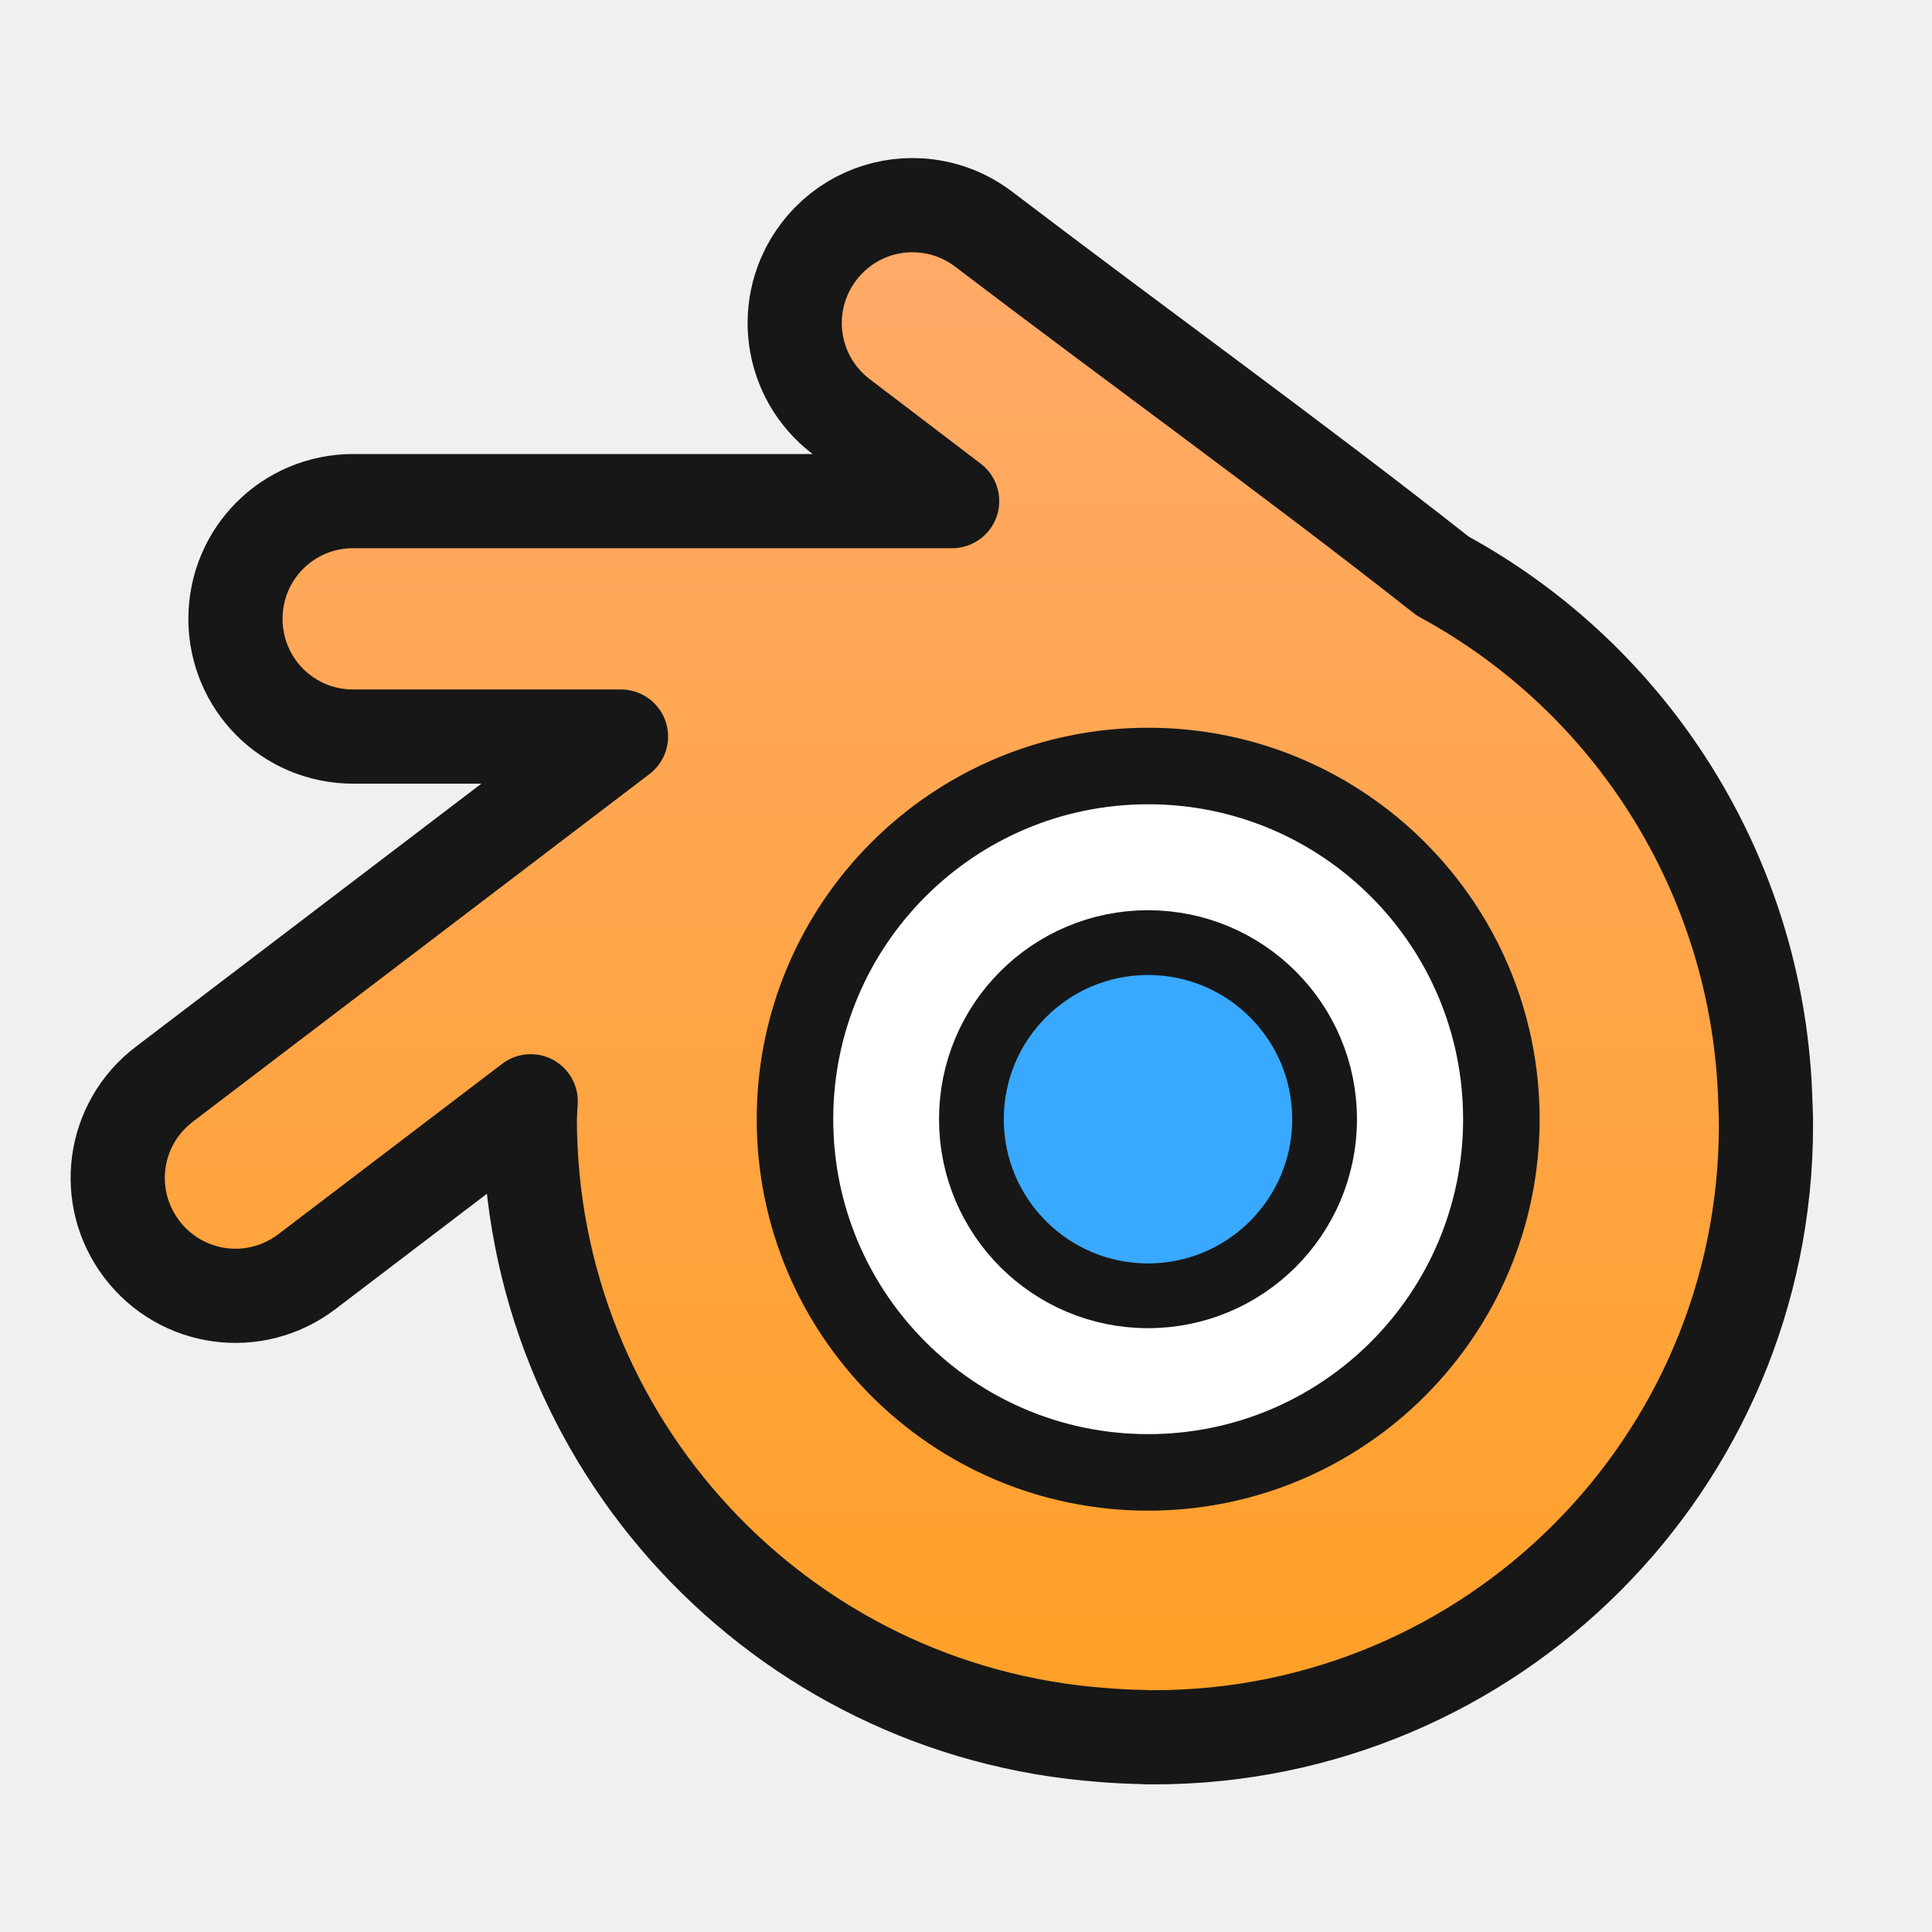
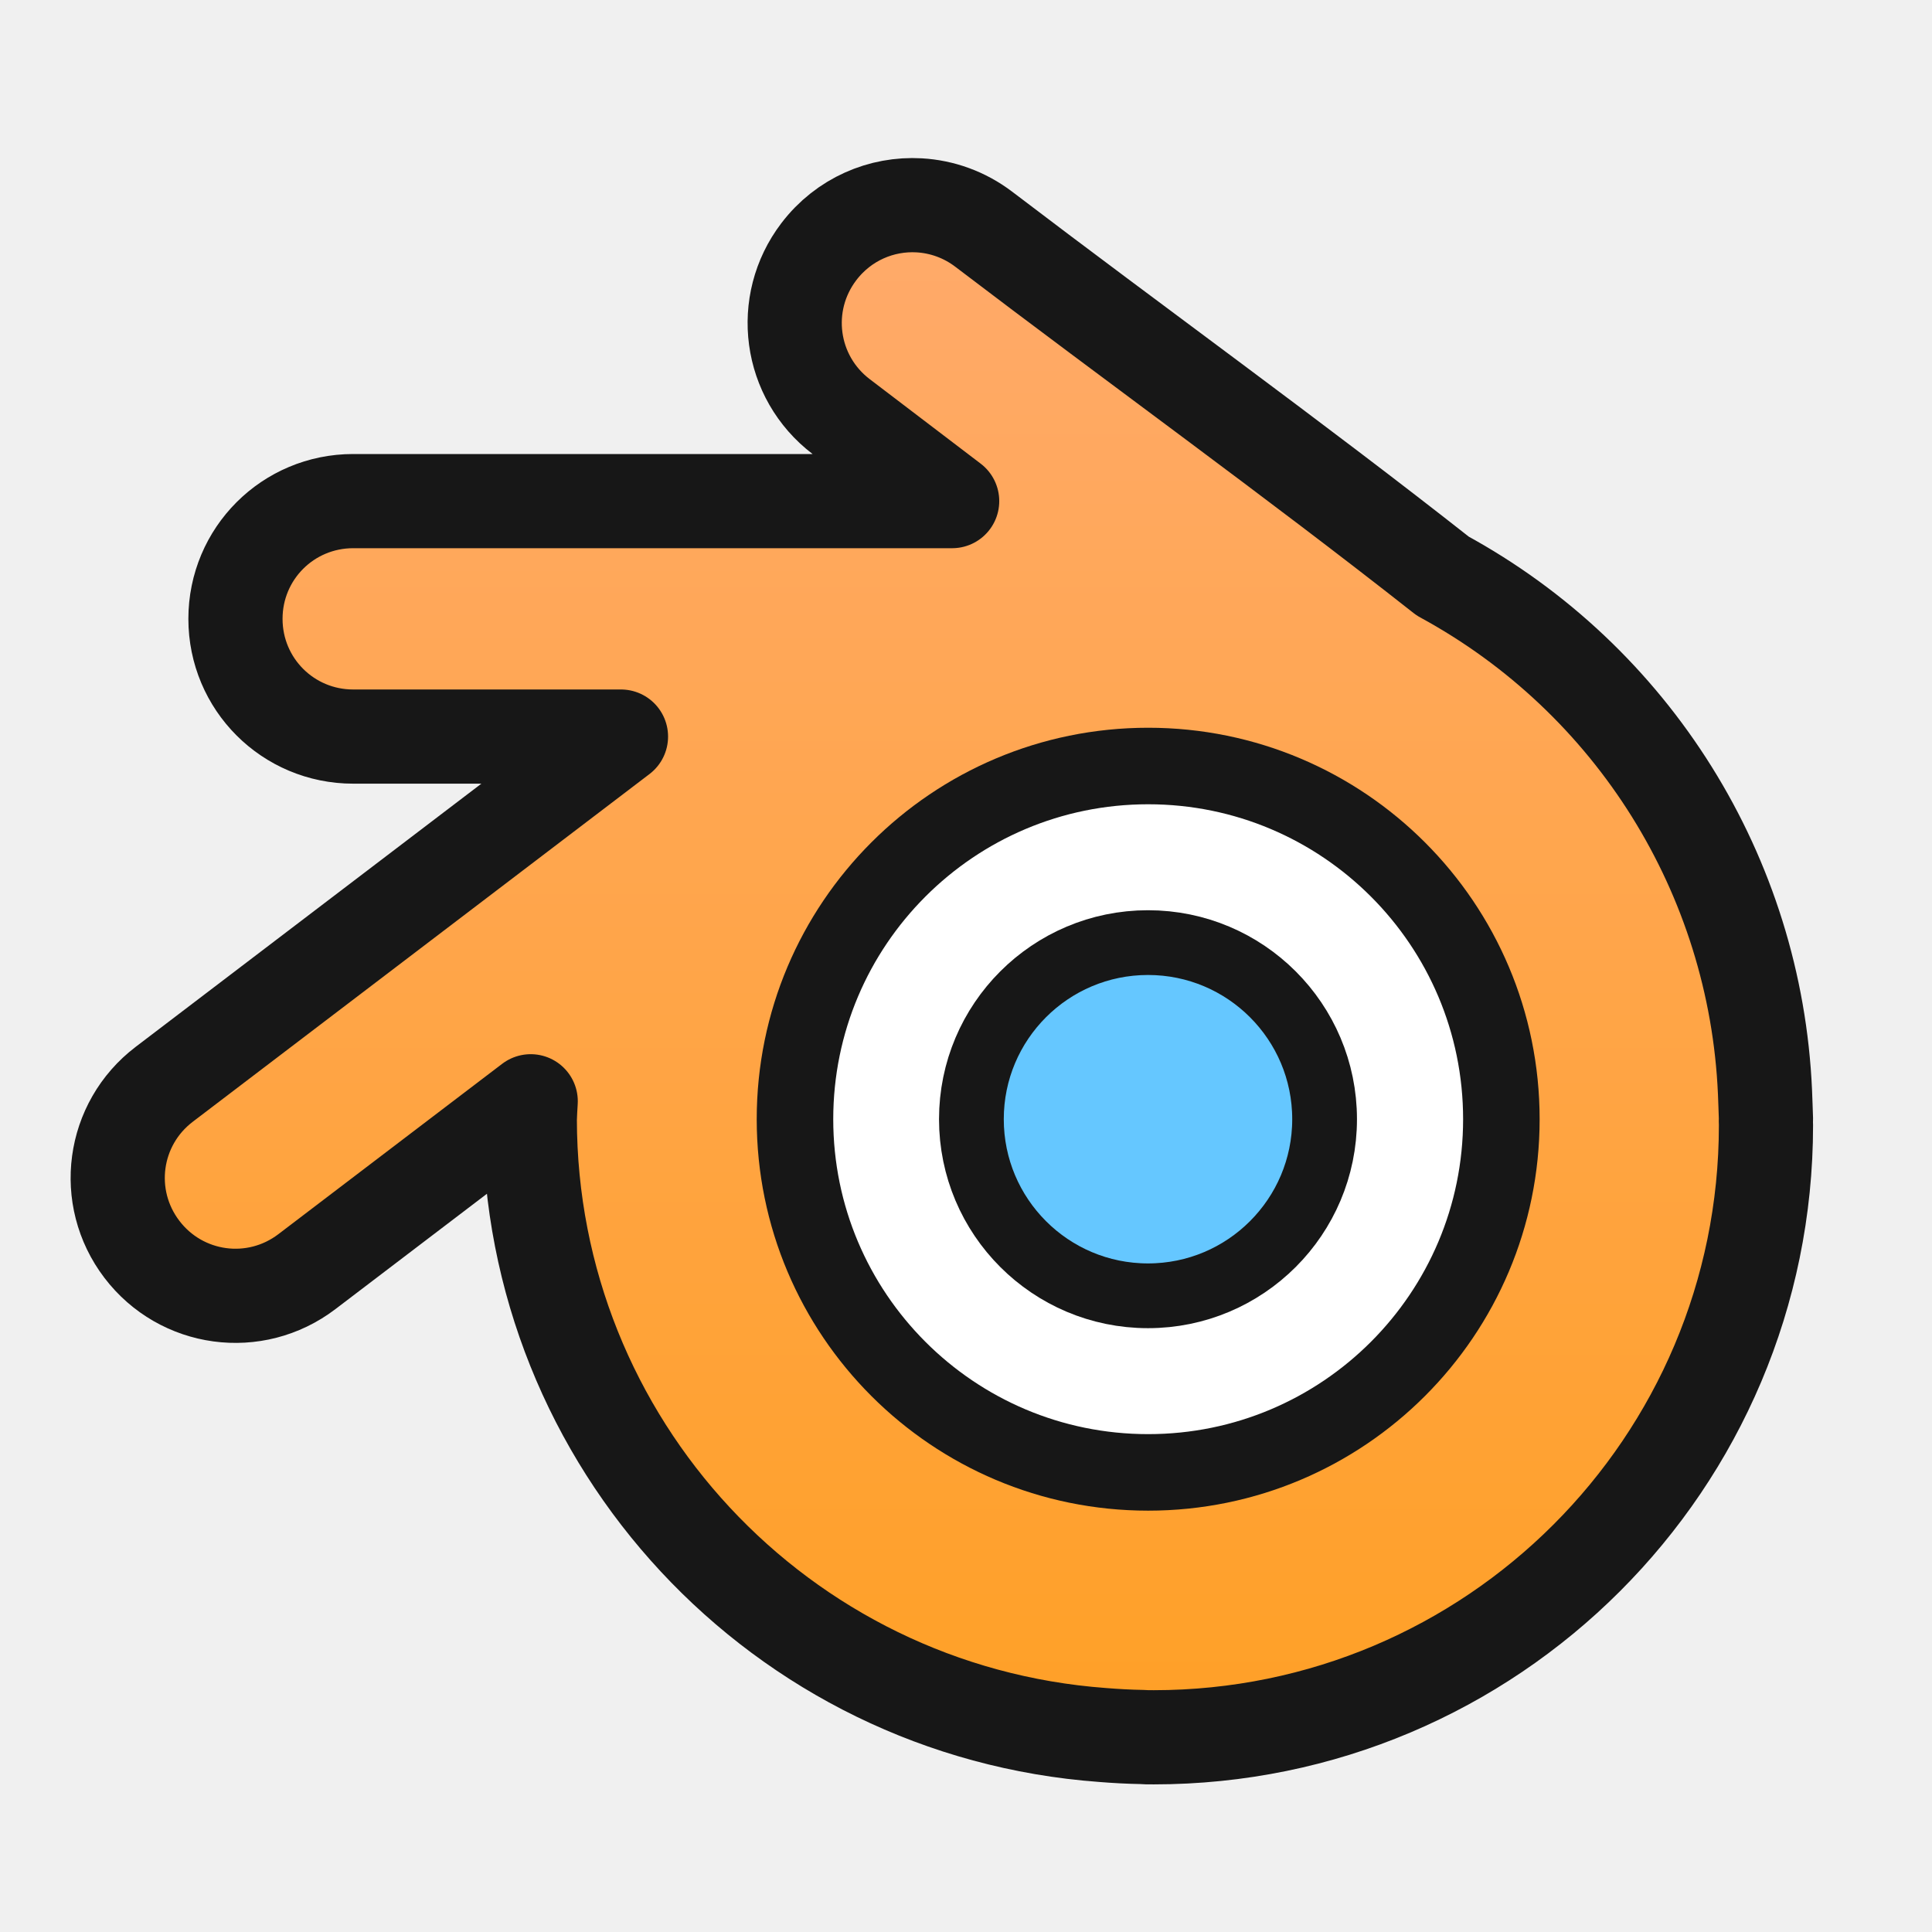
<svg xmlns="http://www.w3.org/2000/svg" viewBox="0 0 256 256" width="256" height="256">
  <defs>
    <linearGradient id="bl_orange" x1="0%" y1="0%" x2="0%" y2="100%">
      <stop offset="0%" stop-color="#FFAA6B" />
      <stop offset="100%" stop-color="#FFA026" />
    </linearGradient>
  </defs>
  <g transform="translate(0, 4) scale(3.9)">
    <path d="m31.232 5.951c-1.28-0.074-2.57 0.47-3.41 1.572-1.343 1.763-1.005 4.263 0.758 5.606l3.77 2.871h-20.35c-2.216 0-4 1.784-4 4s1.784 4 4 4h9.098l-15.518 11.814c-1.763 1.343-2.102 3.843-0.76 5.606s3.842 2.102 5.606 0.76l7.605-5.789a21 21 0 0 0 -0.031 0.609 21 21 0 0 0 19.463 20.922c0.442 0.036 0.888 0.06 1.338 0.068a21 21 0 0 0 0.199 0.01 21 21 0 0 0 0.08 -0.002c0.038 0 0.075 0.002 0.113 0.002 11.493 0 20.809-9.312 20.807-20.797 0-0.046-0.004-0.091-0.004-0.137a21 21 0 0 0 0.004 -0.066 21 21 0 0 0 -0.016 -0.467c-0.005-0.152-0.009-0.304-0.017-0.455a21 21 0 0 0 -10.949 -17.531c-5.074-3.996-10.44-7.858-15.59-11.781-0.661-0.504-1.427-0.77-2.196-0.815z" fill="url(#bl_orange)" stroke="#171717" stroke-width="3.2" stroke-linejoin="round" stroke-linecap="round" />
    <path d="m39.01 25a12 12 0 0 1 12 12 12 12 0 0 1 -12 12 12 12 0 0 1 -12 -12 12 12 0 0 1 12 -12z" fill="#FFFFFF" stroke="#171717" stroke-width="2.6" stroke-linejoin="round" />
-     <circle cx="39.004" cy="37" r="6.0" fill="#38A9FF" stroke="#171717" stroke-width="2.2" />
+     <circle cx="39.004" cy="37" r="6.0" fill="#65C7FF" stroke="#171717" stroke-width="2.2" />
  </g>
</svg>
